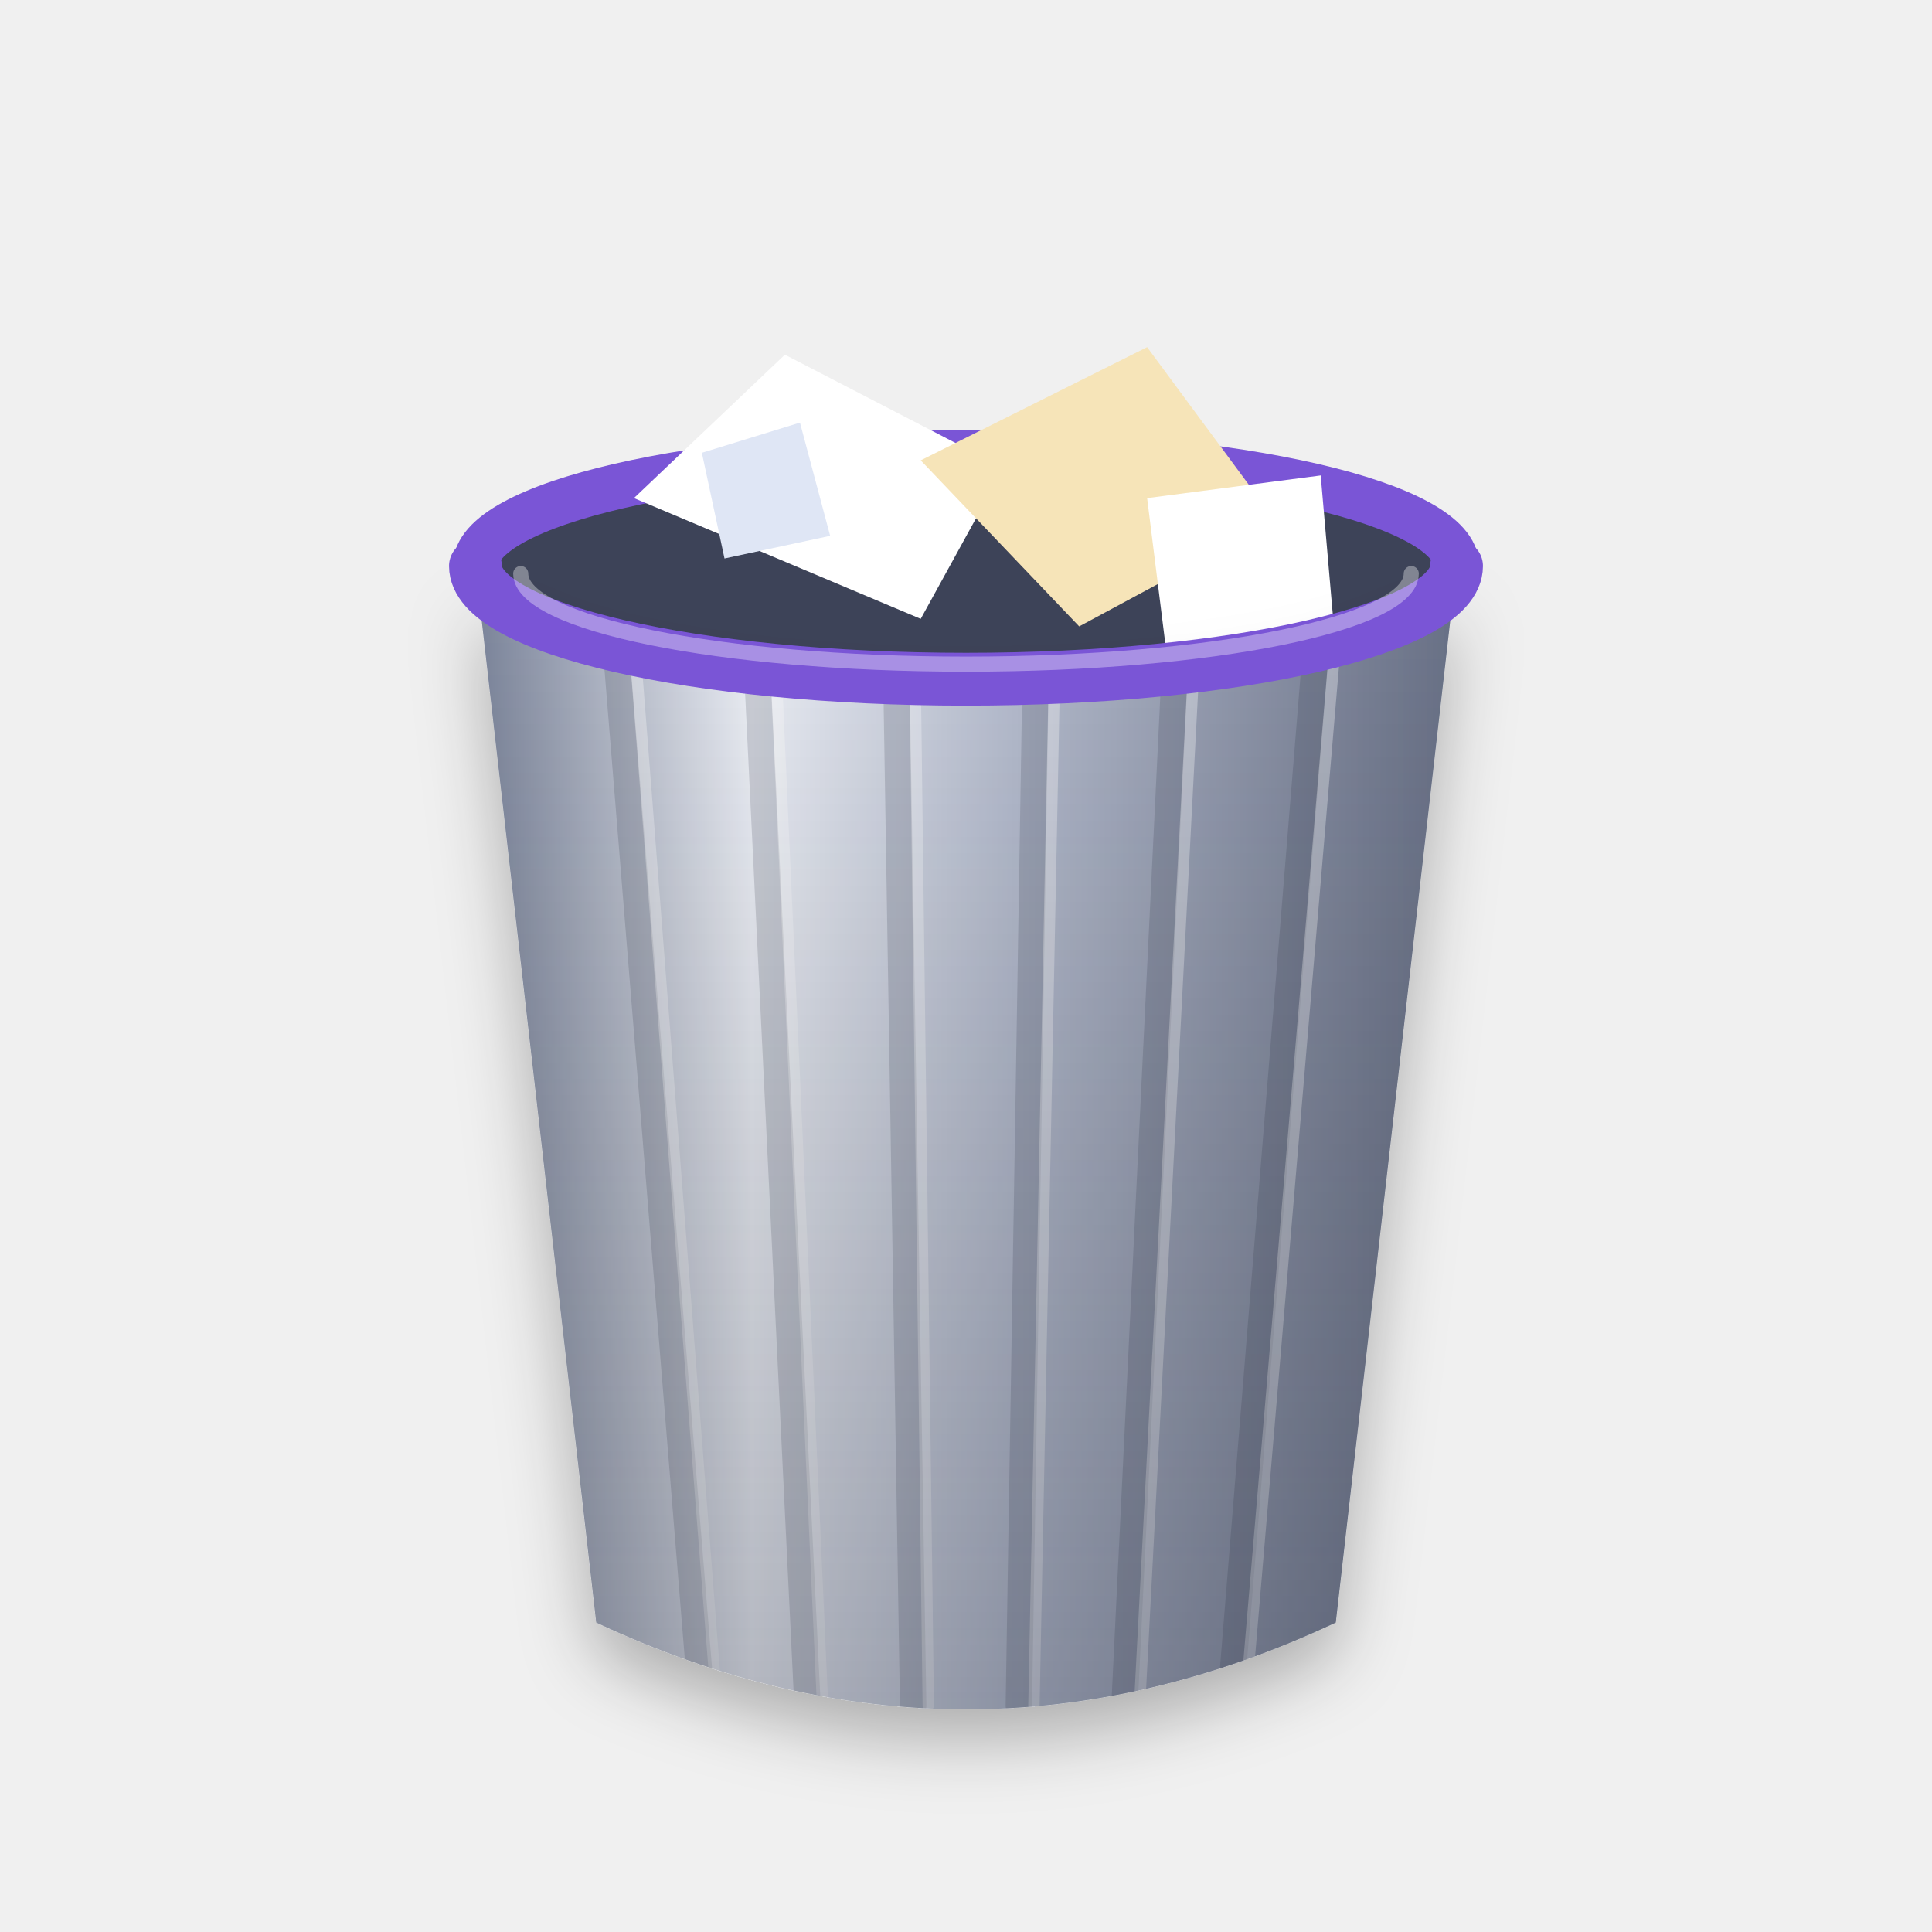
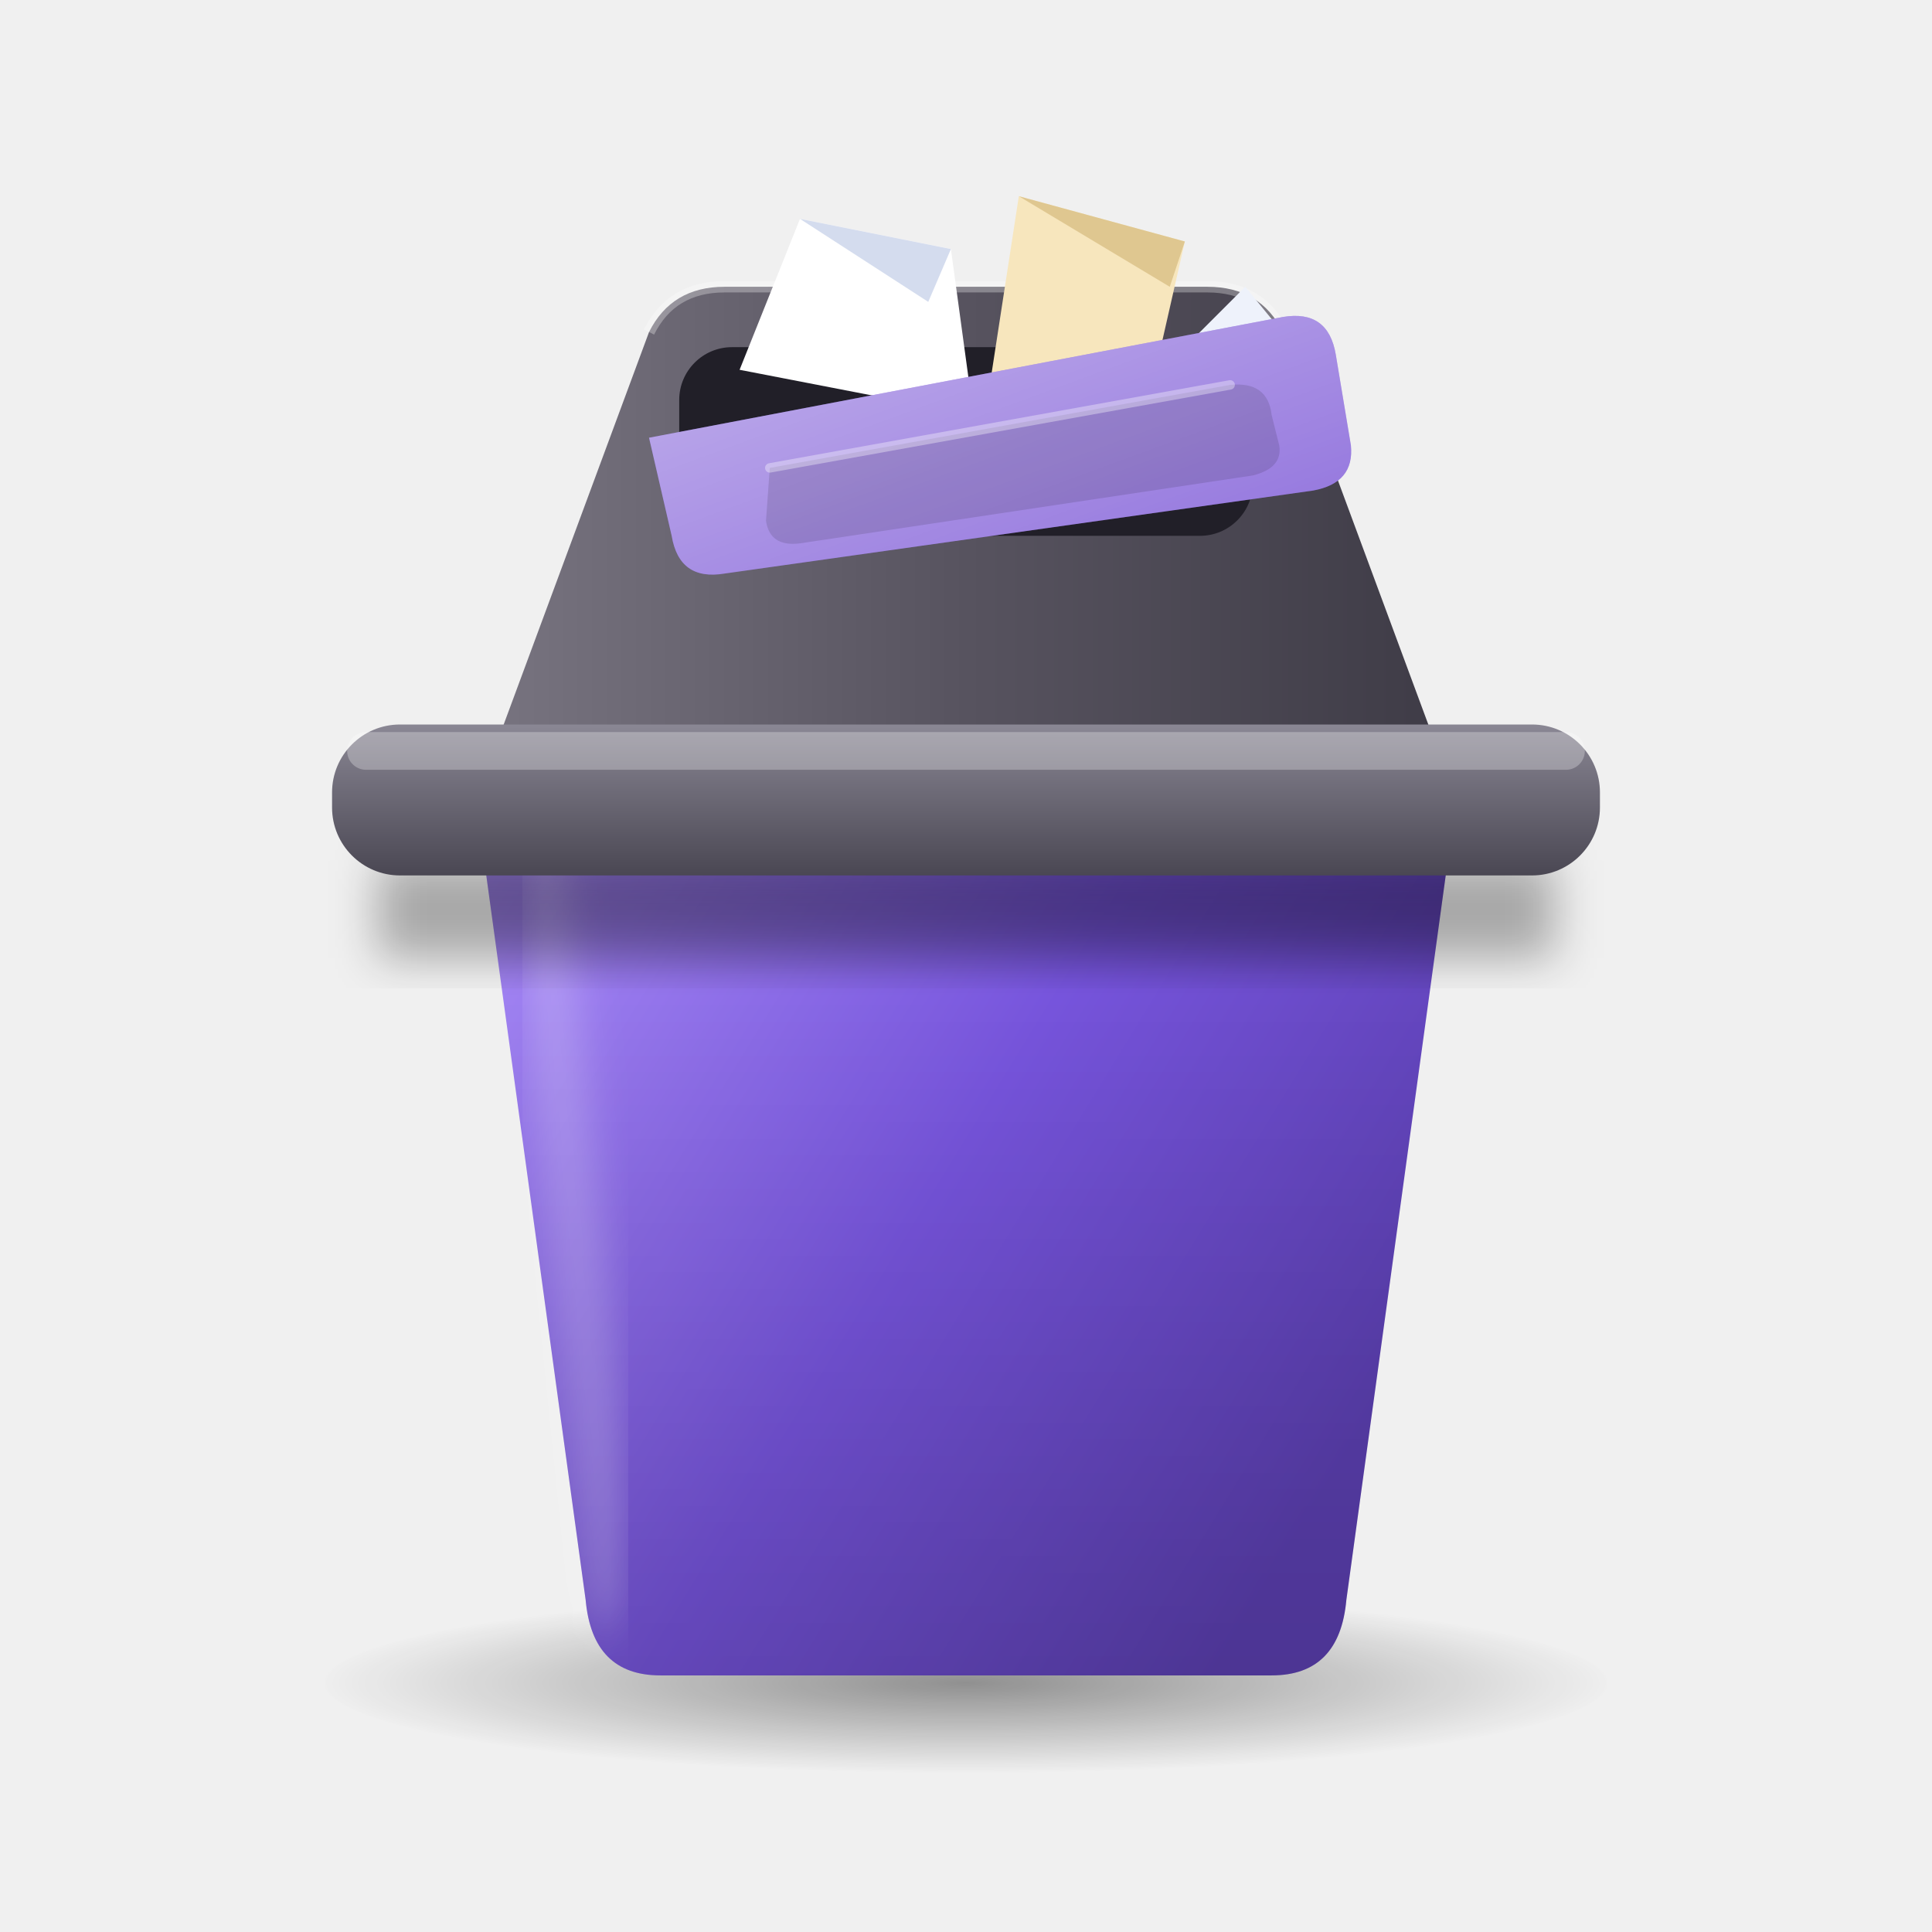
<svg xmlns="http://www.w3.org/2000/svg" viewBox="0 0 512 512">
  <defs>
-     <linearGradient id="bin" x1="0" y1="0" x2="1" y2="0">
-       <stop offset="0" stop-color="#7d869c" />
-       <stop offset="0.28" stop-color="#eef1f8" />
-       <stop offset="0.55" stop-color="#b6bdcf" />
-       <stop offset="1" stop-color="#6a7288" />
+     <linearGradient id="body" x1="0" y1="0" x2="1" y2="0.55">
+       <stop offset="0" stop-color="#a98cf6" />
+       <stop offset="0.55" stop-color="#7654dc" />
+       <stop offset="1" stop-color="#5b3fb0" />
    </linearGradient>
-     <linearGradient id="binfade" x1="0" y1="0" x2="0" y2="1">
-       <stop offset="0" stop-color="#000" stop-opacity="0" />
-       <stop offset="1" stop-color="#1d2233" stop-opacity="0.3" />
+     <linearGradient id="bodyshade" x1="0" y1="0" x2="0" y2="1">
+       <stop offset="0" stop-color="#000" stop-opacity="0.28" />
+       <stop offset="0.22" stop-color="#000" stop-opacity="0" />
+       <stop offset="1" stop-color="#000" stop-opacity="0.16" />
    </linearGradient>
-     <clipPath id="binclip">
-       <path d="M126 150 A130 30 0 0 0 386 150 L354 430 Q256 476 158 430z" />
-     </clipPath>
-     <filter id="tsh" x="-15%" y="-15%" width="130%" height="135%">
-       <feDropShadow dx="0" dy="8" stdDeviation="9" flood-color="#000" flood-opacity="0.28" />
+     <linearGradient id="grey" x1="0" y1="0" x2="0" y2="1">
+       <stop offset="0" stop-color="#8a8794" />
+       <stop offset="1" stop-color="#4a4753" />
+     </linearGradient>
+     <linearGradient id="hood" x1="0" y1="0" x2="1" y2="0">
+       <stop offset="0" stop-color="#77737f" />
+       <stop offset="0.5" stop-color="#57535f" />
+       <stop offset="1" stop-color="#3f3c47" />
+     </linearGradient>
+     <linearGradient id="flap" x1="0" y1="0" x2="1" y2="1">
+       <stop offset="0" stop-color="#ffffff" stop-opacity="0.55" />
+       <stop offset="1" stop-color="#ffffff" stop-opacity="0.15" />
+     </linearGradient>
+     <radialGradient id="gshadow">
+       <stop offset="0" stop-color="#000" stop-opacity="0.4" />
+       <stop offset="1" stop-color="#000" stop-opacity="0" />
+     </radialGradient>
+     <filter id="soft" x="-20%" y="-20%" width="140%" height="150%">
+       <feGaussianBlur stdDeviation="6" />
    </filter>
  </defs>
-   <ellipse cx="256" cy="150" rx="130" ry="30" fill="#3d4358" />
-   <path d="M126 150 A130 30 0 0 1 386 150" fill="none" stroke="#7a55d6" stroke-width="12" stroke-linecap="round" />
-   <path d="M168 132 l40 -38 l58 30 l-22 40z" fill="#fff" />
-   <path d="M244 122 l60 -30 l34 46 l-52 28z" fill="#f6e4b8" />
-   <path d="M304 132 l46 -6 l4 46 l-44 8z" fill="#fff" />
-   <path d="M186 120 l26 -8 l8 30 l-28 6z" fill="#dfe6f5" />
-   <g filter="url(#tsh)">
-     <path d="M126 150 A130 30 0 0 0 386 150 L354 430 Q256 476 158 430z" fill="url(#bin)" />
+   <ellipse cx="256" cy="446" rx="170" ry="24" fill="url(#gshadow)" />
+   <g transform="translate(256 0) scale(0.9 1) translate(-256 0)">
+     <path d="M112 214 H400 L368 424 Q366 444 346 444 H166 Q146 444 144 424z" fill="url(#body)" />
+     <path d="M112 214 H400 L368 424 Q366 444 346 444 H166 Q146 444 144 424z" fill="url(#bodyshade)" />
+     <path d="M130 230 L152 424" stroke="#fff" stroke-opacity="0.22" stroke-width="14" stroke-linecap="round" filter="url(#soft)" />
  </g>
-   <g clip-path="url(#binclip)">
-     <path d="M163.1 170 L186.0 452" stroke="#1d2233" stroke-opacity="0.16" stroke-width="7" stroke-linecap="round" />
-     <path d="M168.1 170 L190.0 452" stroke="#fff" stroke-opacity="0.35" stroke-width="3" stroke-linecap="round" />
-     <path d="M200.3 170 L214.0 452" stroke="#1d2233" stroke-opacity="0.16" stroke-width="7" stroke-linecap="round" />
-     <path d="M205.3 170 L218.0 452" stroke="#fff" stroke-opacity="0.35" stroke-width="3" stroke-linecap="round" />
-     <path d="M237.4 170 L242.0 452" stroke="#1d2233" stroke-opacity="0.16" stroke-width="7" stroke-linecap="round" />
-     <path d="M242.4 170 L246.0 452" stroke="#fff" stroke-opacity="0.35" stroke-width="3" stroke-linecap="round" />
-     <path d="M274.6 170 L270.0 452" stroke="#1d2233" stroke-opacity="0.16" stroke-width="7" stroke-linecap="round" />
-     <path d="M279.6 170 L274.0 452" stroke="#fff" stroke-opacity="0.35" stroke-width="3" stroke-linecap="round" />
-     <path d="M311.7 170 L298.0 452" stroke="#1d2233" stroke-opacity="0.16" stroke-width="7" stroke-linecap="round" />
-     <path d="M316.7 170 L302.0 452" stroke="#fff" stroke-opacity="0.35" stroke-width="3" stroke-linecap="round" />
-     <path d="M348.9 170 L326.0 452" stroke="#1d2233" stroke-opacity="0.16" stroke-width="7" stroke-linecap="round" />
-     <path d="M353.9 170 L330.0 452" stroke="#fff" stroke-opacity="0.35" stroke-width="3" stroke-linecap="round" />
-     <rect x="100" y="150" width="320" height="330" fill="url(#binfade)" />
+   <rect x="100" y="228" width="312" height="26" fill="#000" fill-opacity="0.3" filter="url(#soft)" />
+   <g transform="translate(0 -34)">
+     <path d="M132 230 L172 122 Q178 110 192 110 H320 Q334 110 340 122 L380 230z" fill="url(#hood)" />
+     <path d="M172 122 Q178 110 192 110 H320 Q334 110 340 122" fill="none" stroke="#fff" stroke-opacity="0.3" stroke-width="3" />
+     <rect x="180" y="126" width="152" height="50" rx="14" fill="#211f28" />
+     <path d="M196 132 l16 -40 l40 8 l6 44z" fill="#ffffff" />
+     <path d="M212 92 l40 8 l-6 14z" fill="#c9d3ea" fill-opacity="0.8" />
+     <path d="M262 138 l8 -52 l44 12 l-10 44z" fill="#f7e6bd" />
+     <path d="M270 86 l44 12 l-4 12z" fill="#d9bf85" fill-opacity="0.8" />
+     <path d="M300 140 l30 -30 l18 22 l-10 20z" fill="#eef2fb" />
+     <path d="M172 150 L340 118 Q352 116 354 128 L358 152 Q359 162 348 164 L192 186 Q180 188 178 176z" fill="#7a55d6" />
+     <path d="M172 150 L340 118 Q352 116 354 128 L358 152 Q359 162 348 164 L192 186 Q180 188 178 176z" fill="url(#flap)" />
+     <path d="M204 158 L326 136 Q336 135 337 144 L339 152 Q340 158 332 160 L212 178 Q204 179 203 172z" fill="#000" fill-opacity="0.12" />
+     <path d="M204 158 L326 136" stroke="#fff" stroke-opacity="0.35" stroke-width="2.5" stroke-linecap="round" />
  </g>
-   <path d="M126 150 A130 30 0 0 0 386 150" fill="none" stroke="#7a55d6" stroke-width="14" stroke-linecap="round" />
-   <path d="M138 152 A118 24 0 0 0 374 152" fill="none" stroke="#fff" stroke-opacity="0.35" stroke-width="4" stroke-linecap="round" />
+   <rect x="88" y="192" width="336" height="40" rx="18" fill="url(#grey)" />
+   <rect x="92" y="194" width="328" height="10" rx="5" fill="#fff" fill-opacity="0.28" />
</svg>
